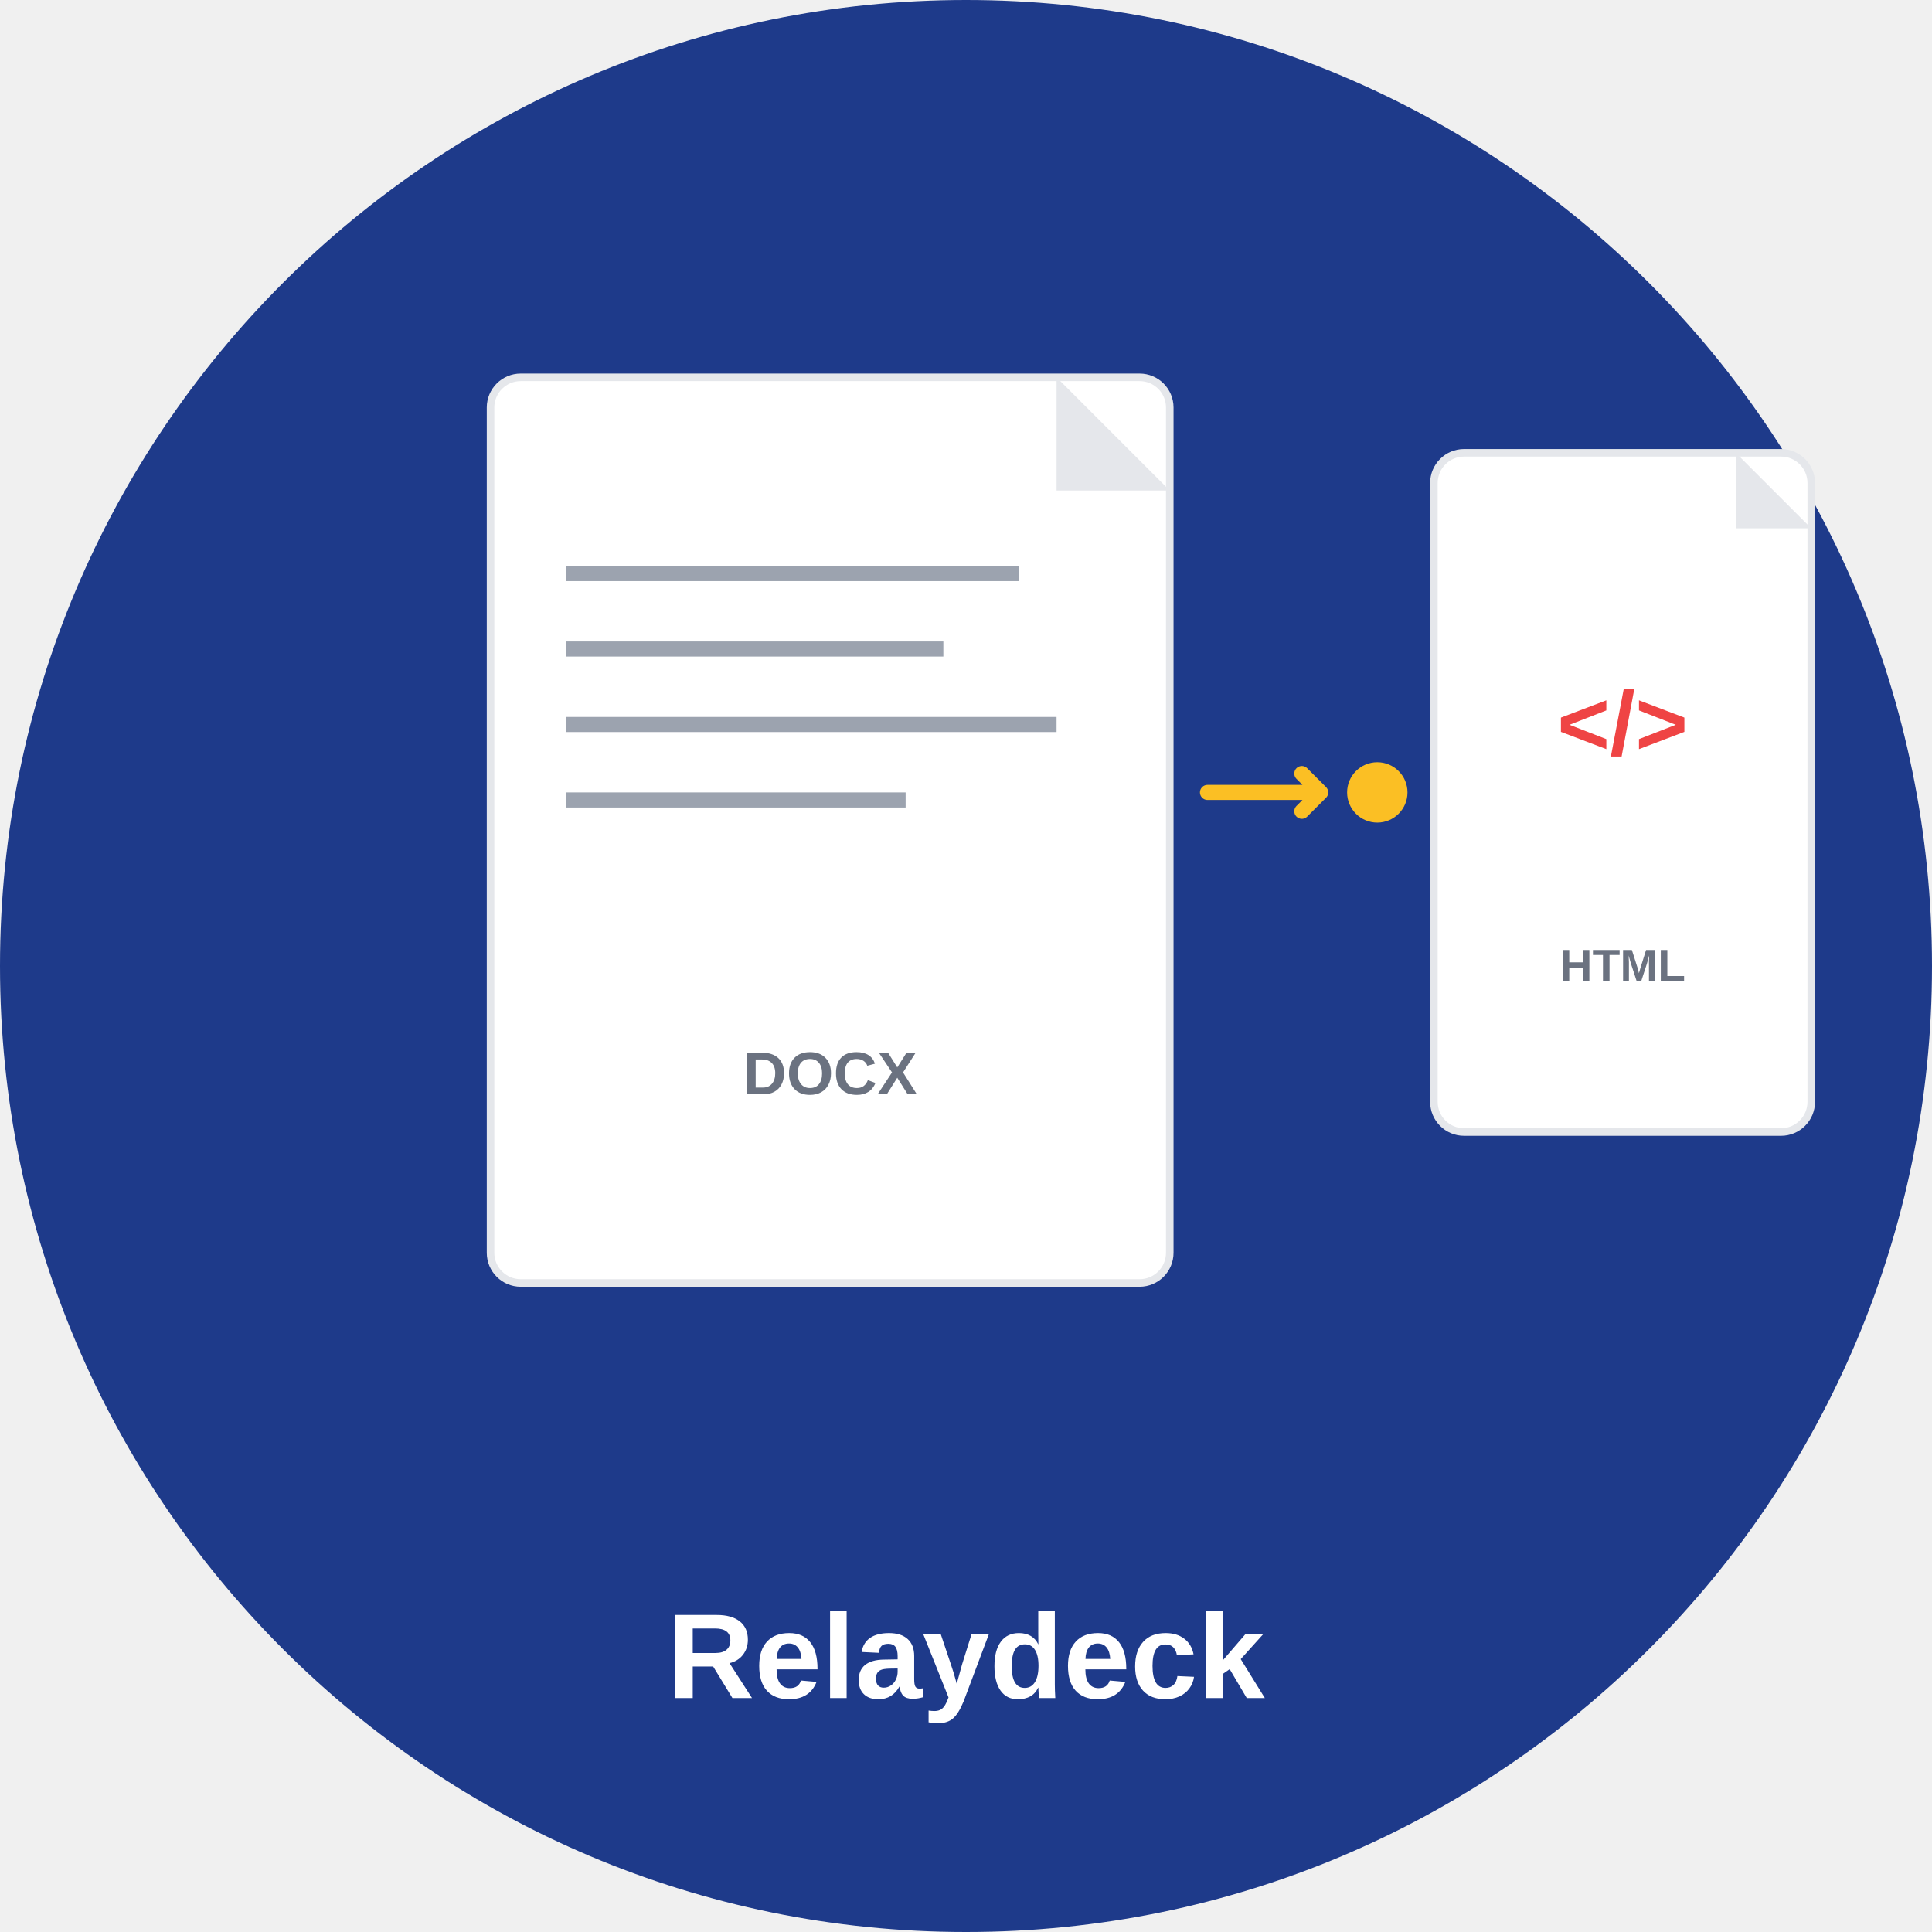
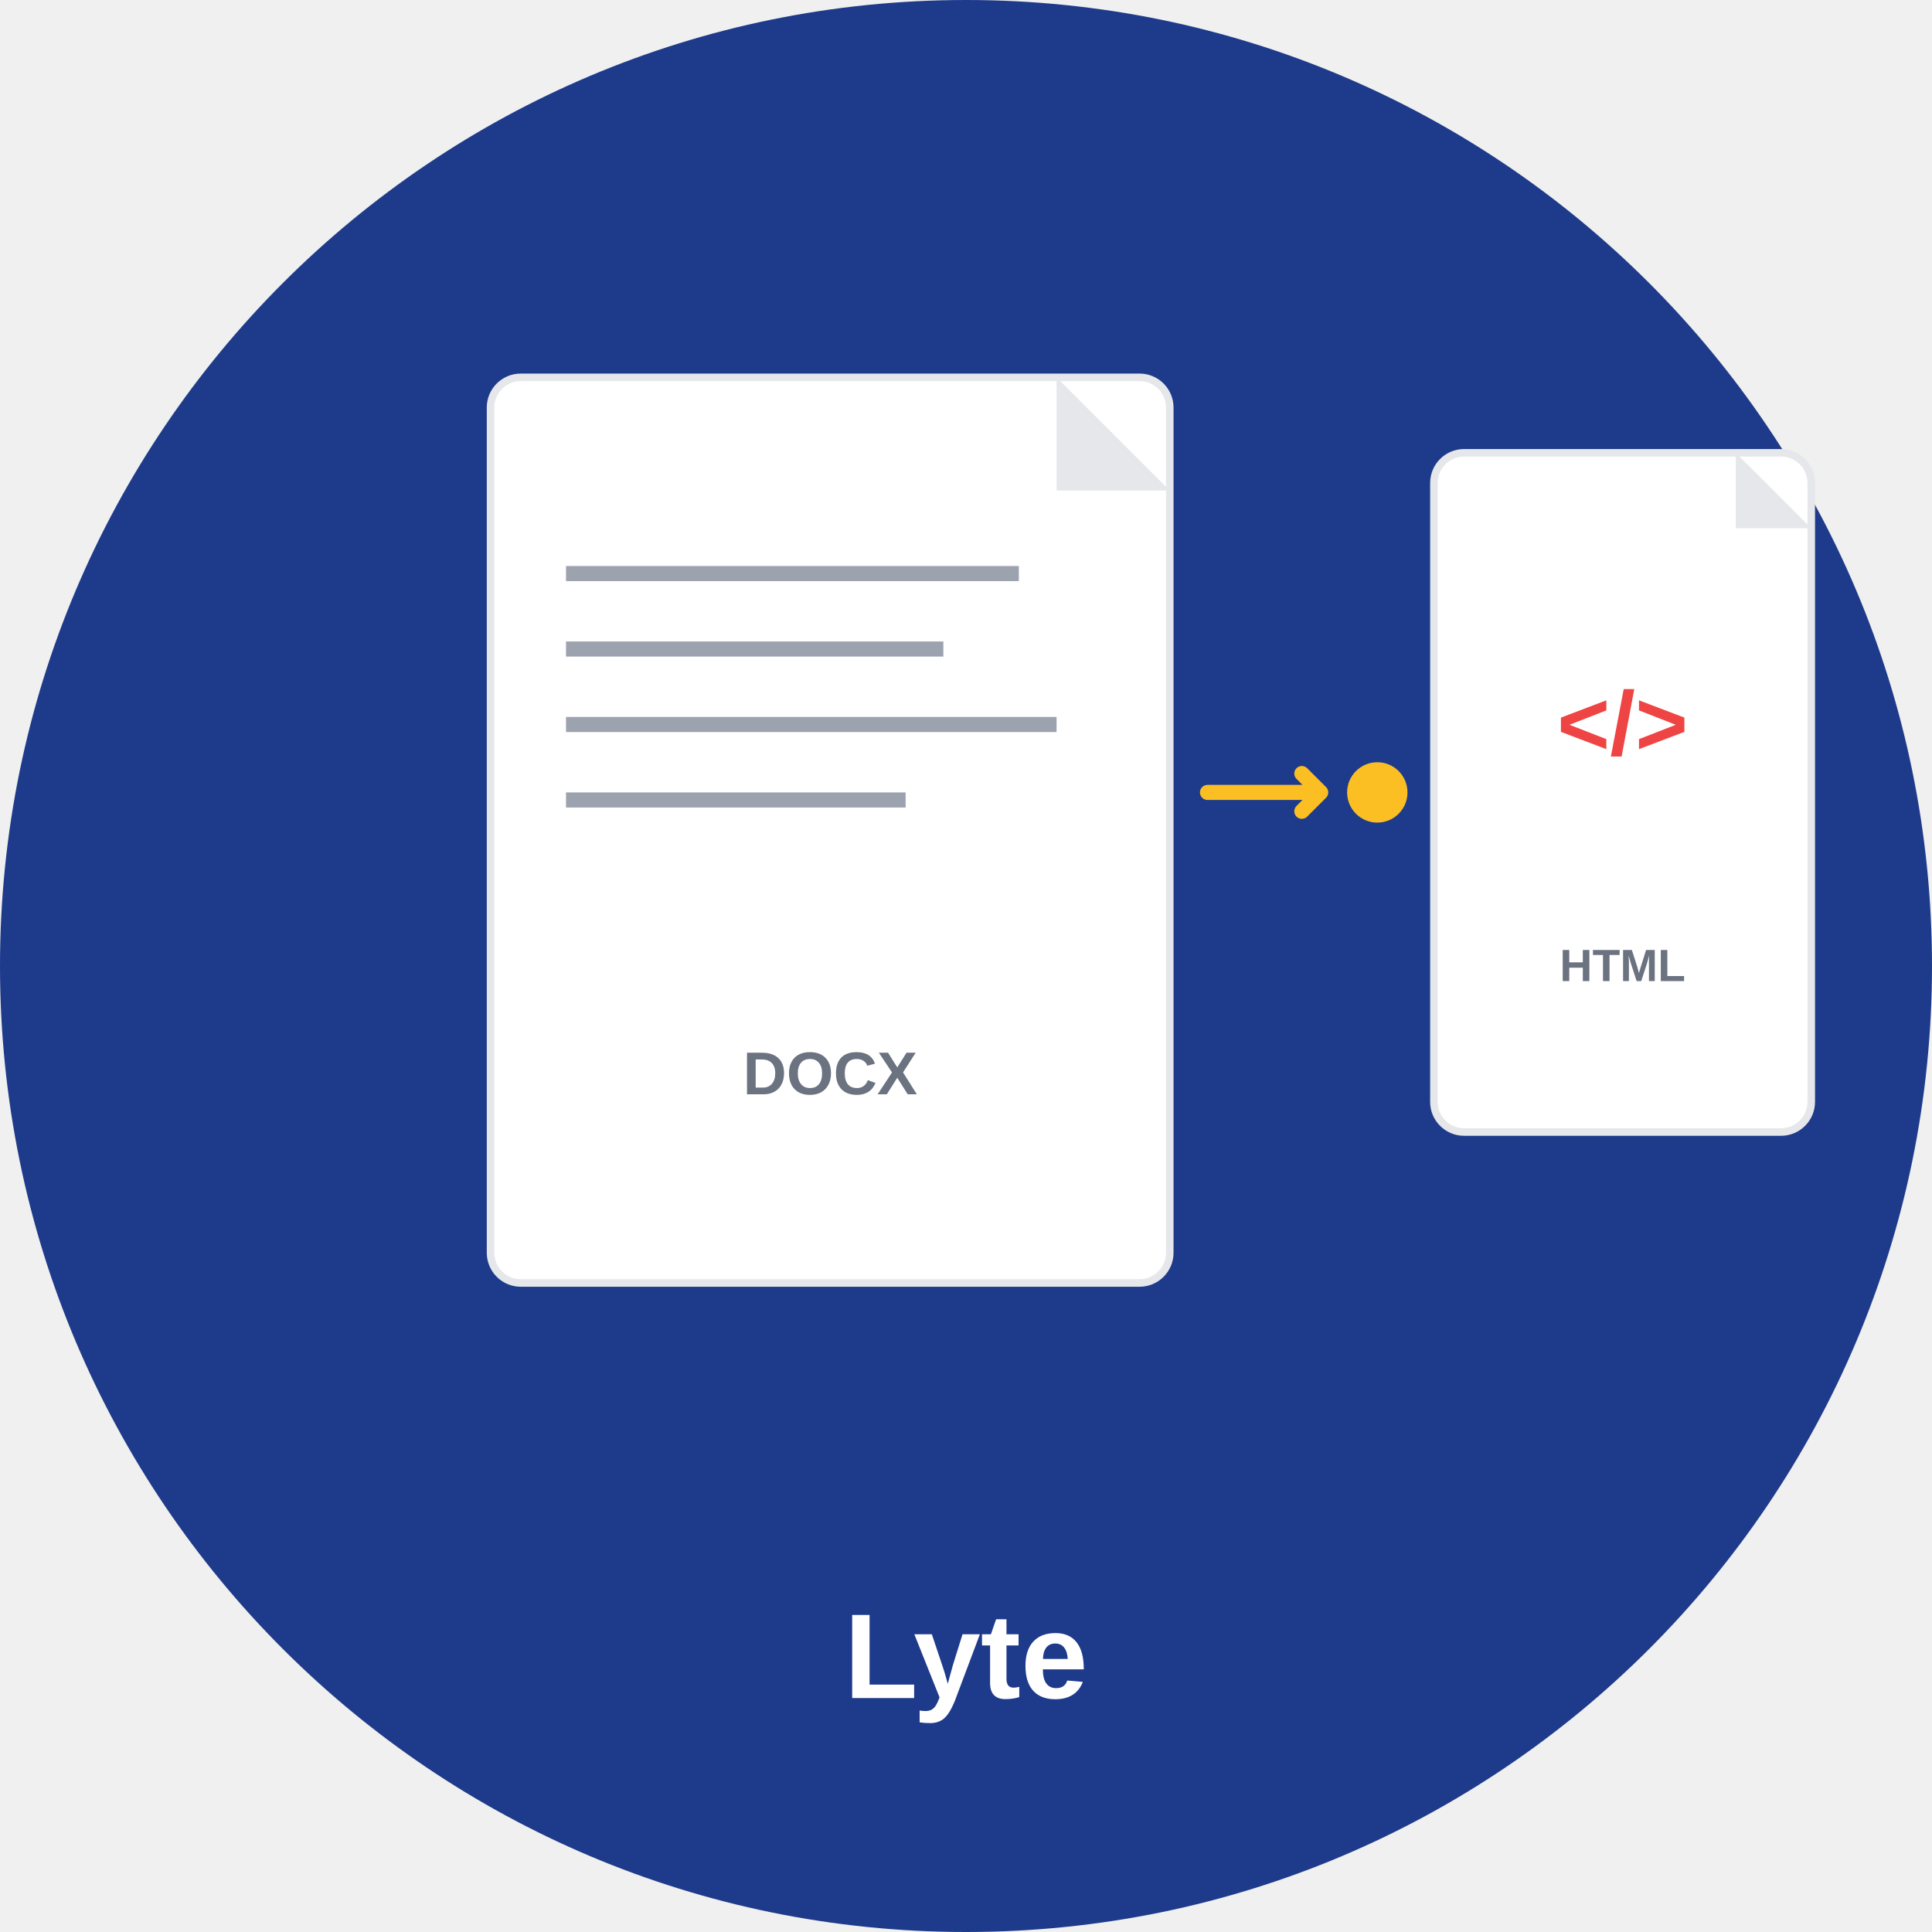
<svg xmlns="http://www.w3.org/2000/svg" width="512" height="512" viewBox="0 0 512 512">
  <circle cx="256" cy="256" r="256" fill="#1e3a8a" />
  <g transform="translate(130, 100)">
    <rect x="0" y="0" width="180" height="240" rx="8" fill="#ffffff" stroke="#e5e7eb" stroke-width="2" />
    <path d="M150 0 L180 30 L150 30 Z" fill="#e5e7eb" />
    <rect x="20" y="50" width="120" height="4" fill="#9ca3af" />
    <rect x="20" y="70" width="100" height="4" fill="#9ca3af" />
    <rect x="20" y="90" width="130" height="4" fill="#9ca3af" />
    <rect x="20" y="110" width="90" height="4" fill="#9ca3af" />
    <text x="90" y="190" font-family="Arial, sans-serif" font-size="16" font-weight="bold" text-anchor="middle" fill="#6b7280">DOCX</text>
  </g>
  <g transform="translate(320, 200)">
    <path d="M0 10 L30 10 L25 5 M30 10 L25 15" stroke="#fbbf24" stroke-width="4" fill="none" stroke-linecap="round" stroke-linejoin="round" />
    <circle cx="45" cy="10" r="8" fill="#fbbf24" />
  </g>
  <g transform="translate(380, 120)">
    <rect x="0" y="0" width="100" height="180" rx="8" fill="#ffffff" stroke="#e5e7eb" stroke-width="2" />
    <path d="M80 0 L100 20 L80 20 Z" fill="#e5e7eb" />
    <text x="50" y="80" font-family="Arial, sans-serif" font-size="24" font-weight="bold" text-anchor="middle" fill="#ef4444">&lt;/&gt;</text>
    <text x="50" y="140" font-family="Arial, sans-serif" font-size="12" font-weight="bold" text-anchor="middle" fill="#6b7280">HTML</text>
  </g>
-   <text x="256" y="450" font-family="Arial, sans-serif" font-size="32" font-weight="bold" text-anchor="middle" fill="#ffffff">Relaydeck</text>
+   <text x="256" y="450" font-family="Arial, sans-serif" font-size="32" font-weight="bold" text-anchor="middle" fill="#ffffff">Lyte</text>
</svg>
